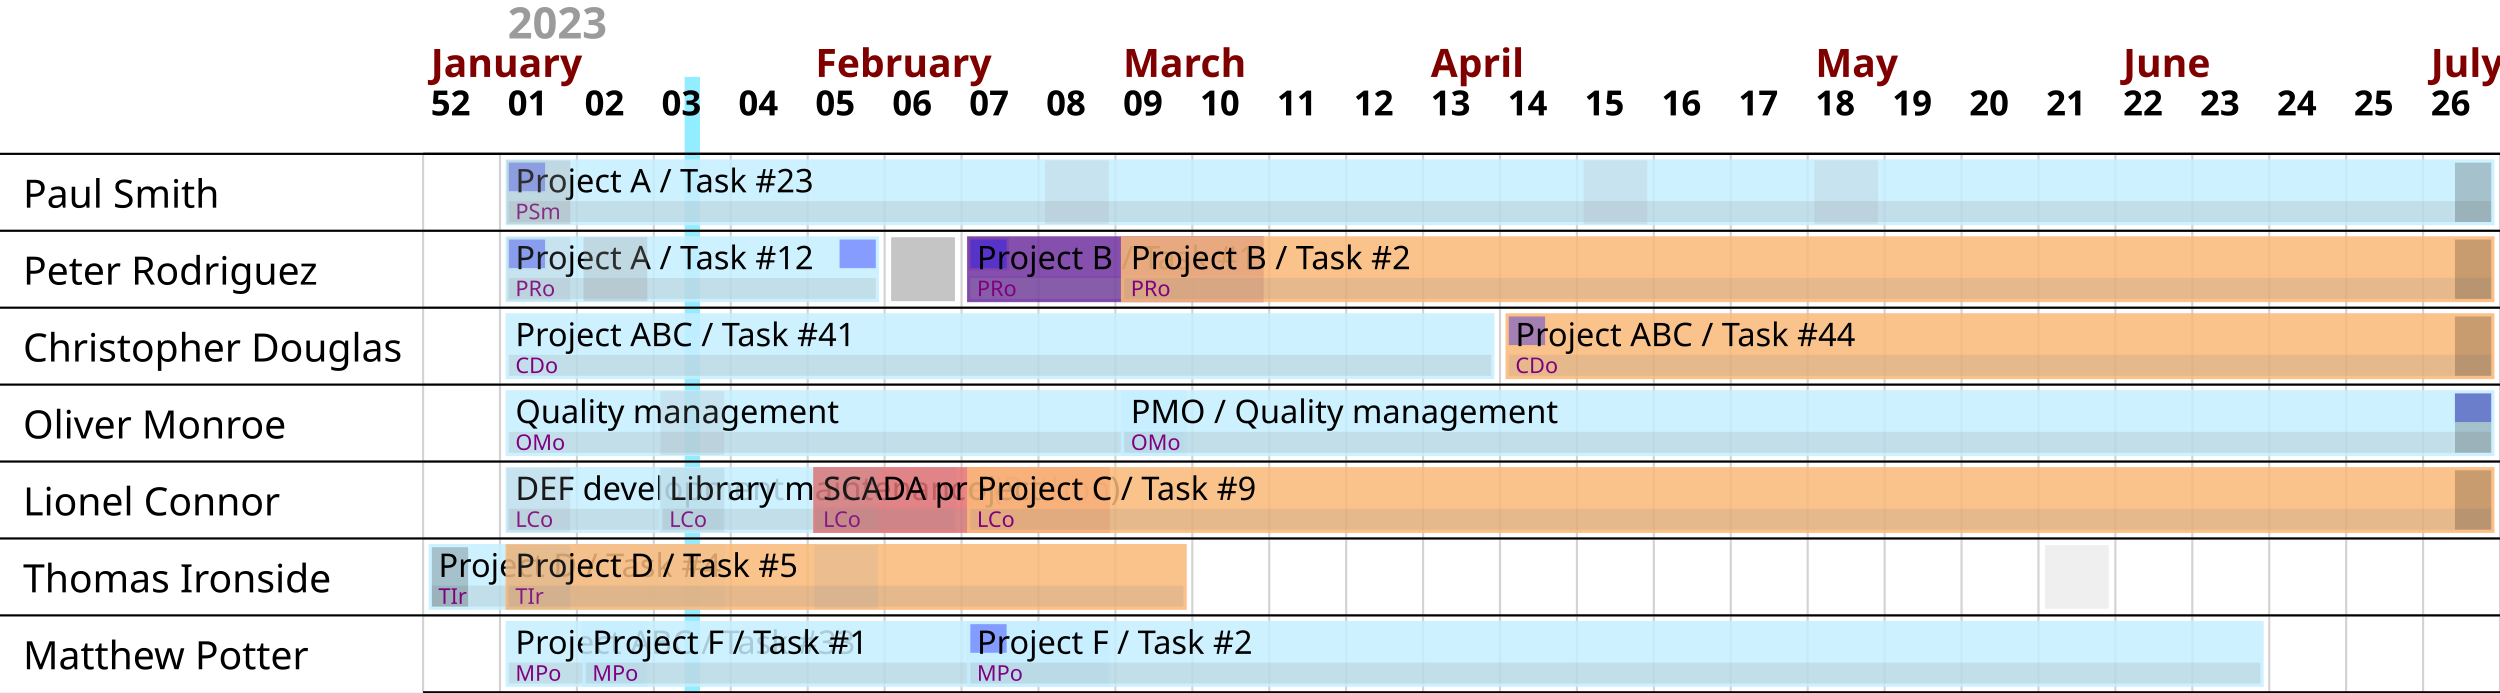
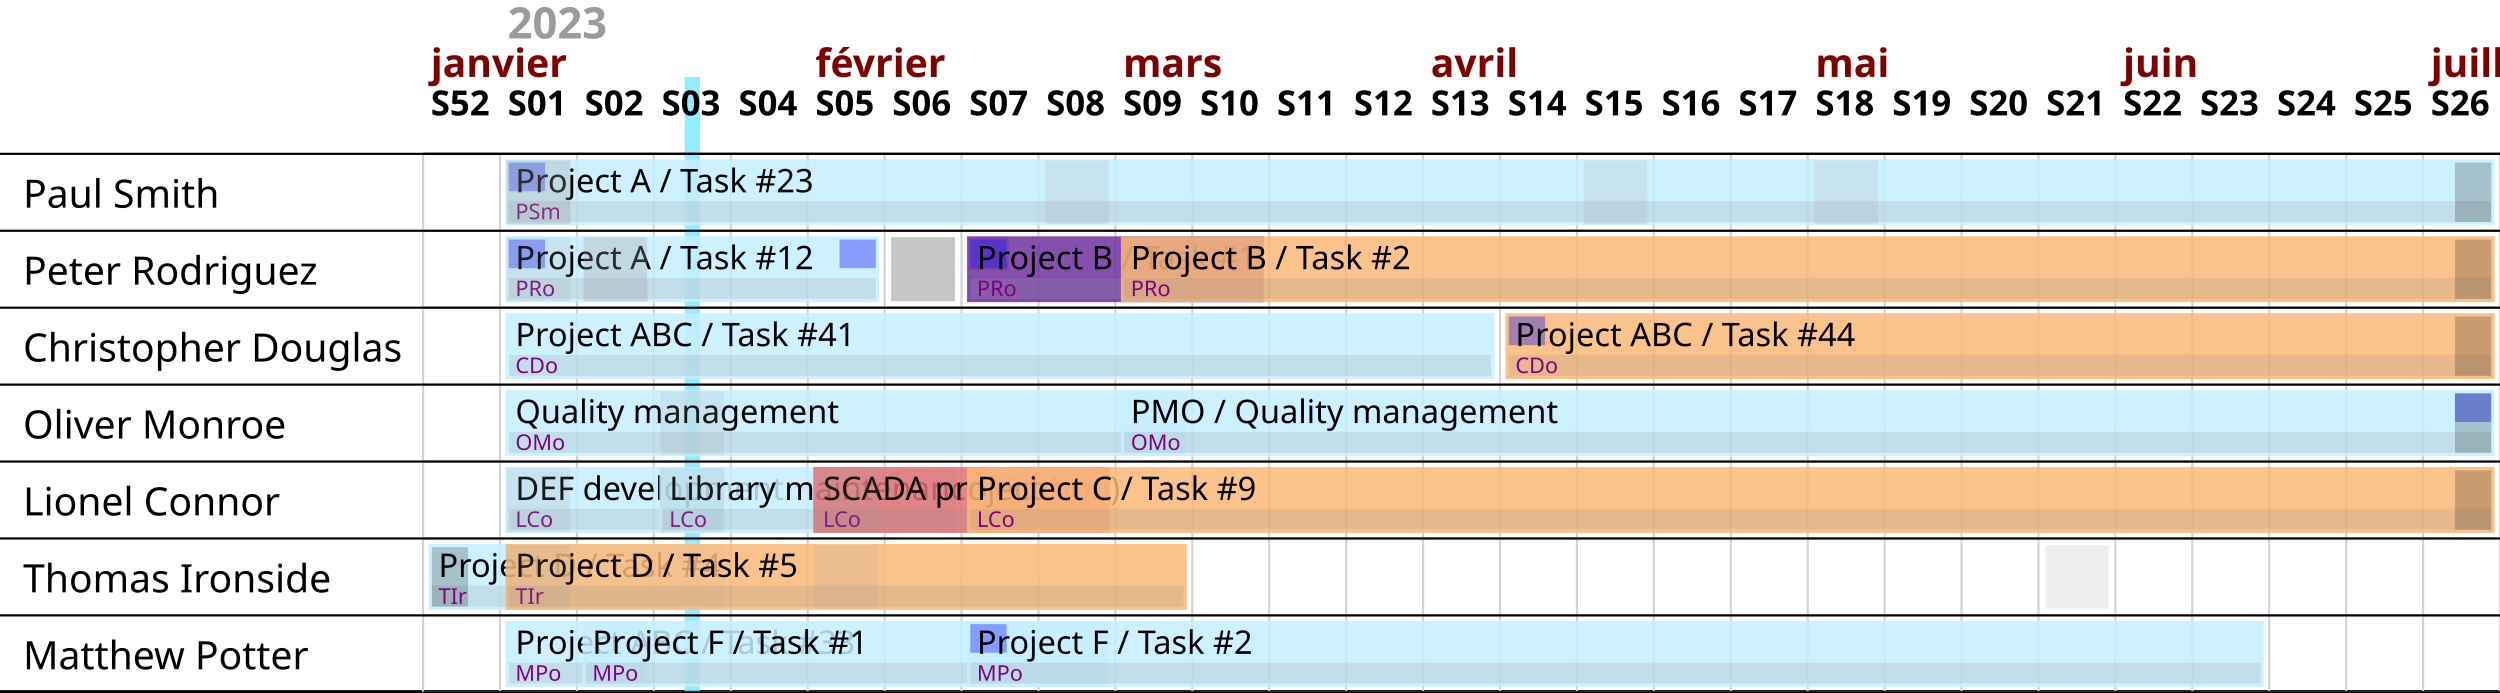
<svg xmlns="http://www.w3.org/2000/svg" baseProfile="full" height="318.898" version="1.1" width="1151.575">
  <defs />
  <rect fill="white" height="318.898" opacity="1" stroke-width="0" width="1151.575" x="0.0" y="0.0" />
+   <line stroke="black" stroke-width="2" x1="0.0" x2="1151.575" y1="318.898" y2="318.898" />
  <g>
    <g id="vlines" stroke="lightgray">
      <line x1="194.882" x2="194.882" y1="70.866" y2="318.898" />
-       <text fill="#800000" font-family="Yu Gothic UI" font-size="18" font-weight="bold" stroke="#800000" stroke-width="0" x="198.425" y="35.433">January</text>
-       <text fill="black" font-family="Yu Gothic UI" font-size="16" font-weight="bold" stroke="black" stroke-width="0" x="198.425" y="53.15">52</text>
+       <text fill="#800000" font-family="Yu Gothic UI" font-size="18" font-weight="bold" stroke="#800000" stroke-width="0" x="198.425" y="35.433">janvier</text>
+       <text fill="black" font-family="Yu Gothic UI" font-size="16" font-weight="bold" stroke="black" stroke-width="0" x="198.425" y="53.15">S52</text>
      <line x1="230.315" x2="230.315" y1="70.866" y2="318.898" />
      <text fill="#9b9b9b" font-family="Yu Gothic UI" font-size="20" font-weight="bold" stroke="#9b9b9b" stroke-width="0" x="233.858" y="17.717">2023</text>
-       <text fill="black" font-family="Yu Gothic UI" font-size="16" font-weight="bold" stroke="black" stroke-width="0" x="233.858" y="53.15">01</text>
+       <text fill="black" font-family="Yu Gothic UI" font-size="16" font-weight="bold" stroke="black" stroke-width="0" x="233.858" y="53.15">S01</text>
      <line x1="265.748" x2="265.748" y1="70.866" y2="318.898" />
-       <text fill="black" font-family="Yu Gothic UI" font-size="16" font-weight="bold" stroke="black" stroke-width="0" x="269.291" y="53.15">02</text>
+       <text fill="black" font-family="Yu Gothic UI" font-size="16" font-weight="bold" stroke="black" stroke-width="0" x="269.291" y="53.15">S02</text>
      <line x1="301.181" x2="301.181" y1="70.866" y2="318.898" />
      <rect fill="#76e9ff" height="283.465" opacity="0.8" stroke="lightgray" stroke-width="0" width="7.087" x="315.354" y="35.433" />
-       <text fill="black" font-family="Yu Gothic UI" font-size="16" font-weight="bold" stroke="black" stroke-width="0" x="304.724" y="53.15">03</text>
+       <text fill="black" font-family="Yu Gothic UI" font-size="16" font-weight="bold" stroke="black" stroke-width="0" x="304.724" y="53.15">S03</text>
      <line x1="336.614" x2="336.614" y1="70.866" y2="318.898" />
-       <text fill="black" font-family="Yu Gothic UI" font-size="16" font-weight="bold" stroke="black" stroke-width="0" x="340.157" y="53.15">04</text>
+       <text fill="black" font-family="Yu Gothic UI" font-size="16" font-weight="bold" stroke="black" stroke-width="0" x="340.157" y="53.15">S04</text>
      <line x1="372.047" x2="372.047" y1="70.866" y2="318.898" />
-       <text fill="#800000" font-family="Yu Gothic UI" font-size="18" font-weight="bold" stroke="#800000" stroke-width="0" x="375.591" y="35.433">February</text>
-       <text fill="black" font-family="Yu Gothic UI" font-size="16" font-weight="bold" stroke="black" stroke-width="0" x="375.591" y="53.15">05</text>
+       <text fill="#800000" font-family="Yu Gothic UI" font-size="18" font-weight="bold" stroke="#800000" stroke-width="0" x="375.591" y="35.433">février</text>
+       <text fill="black" font-family="Yu Gothic UI" font-size="16" font-weight="bold" stroke="black" stroke-width="0" x="375.591" y="53.15">S05</text>
      <line x1="407.48" x2="407.48" y1="70.866" y2="318.898" />
-       <text fill="black" font-family="Yu Gothic UI" font-size="16" font-weight="bold" stroke="black" stroke-width="0" x="411.024" y="53.15">06</text>
+       <text fill="black" font-family="Yu Gothic UI" font-size="16" font-weight="bold" stroke="black" stroke-width="0" x="411.024" y="53.15">S06</text>
      <line x1="442.913" x2="442.913" y1="70.866" y2="318.898" />
-       <text fill="black" font-family="Yu Gothic UI" font-size="16" font-weight="bold" stroke="black" stroke-width="0" x="446.457" y="53.15">07</text>
+       <text fill="black" font-family="Yu Gothic UI" font-size="16" font-weight="bold" stroke="black" stroke-width="0" x="446.457" y="53.15">S07</text>
      <line x1="478.346" x2="478.346" y1="70.866" y2="318.898" />
-       <text fill="black" font-family="Yu Gothic UI" font-size="16" font-weight="bold" stroke="black" stroke-width="0" x="481.89" y="53.15">08</text>
+       <text fill="black" font-family="Yu Gothic UI" font-size="16" font-weight="bold" stroke="black" stroke-width="0" x="481.89" y="53.15">S08</text>
      <line x1="513.78" x2="513.78" y1="70.866" y2="318.898" />
-       <text fill="#800000" font-family="Yu Gothic UI" font-size="18" font-weight="bold" stroke="#800000" stroke-width="0" x="517.323" y="35.433">March</text>
-       <text fill="black" font-family="Yu Gothic UI" font-size="16" font-weight="bold" stroke="black" stroke-width="0" x="517.323" y="53.15">09</text>
+       <text fill="#800000" font-family="Yu Gothic UI" font-size="18" font-weight="bold" stroke="#800000" stroke-width="0" x="517.323" y="35.433">mars</text>
+       <text fill="black" font-family="Yu Gothic UI" font-size="16" font-weight="bold" stroke="black" stroke-width="0" x="517.323" y="53.15">S09</text>
      <line x1="549.213" x2="549.213" y1="70.866" y2="318.898" />
-       <text fill="black" font-family="Yu Gothic UI" font-size="16" font-weight="bold" stroke="black" stroke-width="0" x="552.756" y="53.15">10</text>
+       <text fill="black" font-family="Yu Gothic UI" font-size="16" font-weight="bold" stroke="black" stroke-width="0" x="552.756" y="53.15">S10</text>
      <line x1="584.646" x2="584.646" y1="70.866" y2="318.898" />
-       <text fill="black" font-family="Yu Gothic UI" font-size="16" font-weight="bold" stroke="black" stroke-width="0" x="588.189" y="53.15">11</text>
+       <text fill="black" font-family="Yu Gothic UI" font-size="16" font-weight="bold" stroke="black" stroke-width="0" x="588.189" y="53.15">S11</text>
      <line x1="620.079" x2="620.079" y1="70.866" y2="318.898" />
-       <text fill="black" font-family="Yu Gothic UI" font-size="16" font-weight="bold" stroke="black" stroke-width="0" x="623.622" y="53.15">12</text>
+       <text fill="black" font-family="Yu Gothic UI" font-size="16" font-weight="bold" stroke="black" stroke-width="0" x="623.622" y="53.15">S12</text>
      <line x1="655.512" x2="655.512" y1="70.866" y2="318.898" />
-       <text fill="#800000" font-family="Yu Gothic UI" font-size="18" font-weight="bold" stroke="#800000" stroke-width="0" x="659.055" y="35.433">April</text>
-       <text fill="black" font-family="Yu Gothic UI" font-size="16" font-weight="bold" stroke="black" stroke-width="0" x="659.055" y="53.15">13</text>
+       <text fill="#800000" font-family="Yu Gothic UI" font-size="18" font-weight="bold" stroke="#800000" stroke-width="0" x="659.055" y="35.433">avril</text>
+       <text fill="black" font-family="Yu Gothic UI" font-size="16" font-weight="bold" stroke="black" stroke-width="0" x="659.055" y="53.15">S13</text>
      <line x1="690.945" x2="690.945" y1="70.866" y2="318.898" />
-       <text fill="black" font-family="Yu Gothic UI" font-size="16" font-weight="bold" stroke="black" stroke-width="0" x="694.488" y="53.15">14</text>
+       <text fill="black" font-family="Yu Gothic UI" font-size="16" font-weight="bold" stroke="black" stroke-width="0" x="694.488" y="53.15">S14</text>
      <line x1="726.378" x2="726.378" y1="70.866" y2="318.898" />
-       <text fill="black" font-family="Yu Gothic UI" font-size="16" font-weight="bold" stroke="black" stroke-width="0" x="729.921" y="53.15">15</text>
+       <text fill="black" font-family="Yu Gothic UI" font-size="16" font-weight="bold" stroke="black" stroke-width="0" x="729.921" y="53.15">S15</text>
      <line x1="761.811" x2="761.811" y1="70.866" y2="318.898" />
-       <text fill="black" font-family="Yu Gothic UI" font-size="16" font-weight="bold" stroke="black" stroke-width="0" x="765.354" y="53.15">16</text>
+       <text fill="black" font-family="Yu Gothic UI" font-size="16" font-weight="bold" stroke="black" stroke-width="0" x="765.354" y="53.15">S16</text>
      <line x1="797.244" x2="797.244" y1="70.866" y2="318.898" />
-       <text fill="black" font-family="Yu Gothic UI" font-size="16" font-weight="bold" stroke="black" stroke-width="0" x="800.787" y="53.15">17</text>
+       <text fill="black" font-family="Yu Gothic UI" font-size="16" font-weight="bold" stroke="black" stroke-width="0" x="800.787" y="53.15">S17</text>
      <line x1="832.677" x2="832.677" y1="70.866" y2="318.898" />
-       <text fill="#800000" font-family="Yu Gothic UI" font-size="18" font-weight="bold" stroke="#800000" stroke-width="0" x="836.22" y="35.433">May</text>
-       <text fill="black" font-family="Yu Gothic UI" font-size="16" font-weight="bold" stroke="black" stroke-width="0" x="836.22" y="53.15">18</text>
+       <text fill="#800000" font-family="Yu Gothic UI" font-size="18" font-weight="bold" stroke="#800000" stroke-width="0" x="836.22" y="35.433">mai</text>
+       <text fill="black" font-family="Yu Gothic UI" font-size="16" font-weight="bold" stroke="black" stroke-width="0" x="836.22" y="53.15">S18</text>
      <line x1="868.11" x2="868.11" y1="70.866" y2="318.898" />
-       <text fill="black" font-family="Yu Gothic UI" font-size="16" font-weight="bold" stroke="black" stroke-width="0" x="871.654" y="53.15">19</text>
+       <text fill="black" font-family="Yu Gothic UI" font-size="16" font-weight="bold" stroke="black" stroke-width="0" x="871.654" y="53.15">S19</text>
      <line x1="903.543" x2="903.543" y1="70.866" y2="318.898" />
-       <text fill="black" font-family="Yu Gothic UI" font-size="16" font-weight="bold" stroke="black" stroke-width="0" x="907.087" y="53.15">20</text>
+       <text fill="black" font-family="Yu Gothic UI" font-size="16" font-weight="bold" stroke="black" stroke-width="0" x="907.087" y="53.15">S20</text>
      <line x1="938.976" x2="938.976" y1="70.866" y2="318.898" />
-       <text fill="black" font-family="Yu Gothic UI" font-size="16" font-weight="bold" stroke="black" stroke-width="0" x="942.52" y="53.15">21</text>
+       <text fill="black" font-family="Yu Gothic UI" font-size="16" font-weight="bold" stroke="black" stroke-width="0" x="942.52" y="53.15">S21</text>
      <line x1="974.409" x2="974.409" y1="70.866" y2="318.898" />
-       <text fill="#800000" font-family="Yu Gothic UI" font-size="18" font-weight="bold" stroke="#800000" stroke-width="0" x="977.953" y="35.433">June</text>
-       <text fill="black" font-family="Yu Gothic UI" font-size="16" font-weight="bold" stroke="black" stroke-width="0" x="977.953" y="53.15">22</text>
+       <text fill="#800000" font-family="Yu Gothic UI" font-size="18" font-weight="bold" stroke="#800000" stroke-width="0" x="977.953" y="35.433">juin</text>
+       <text fill="black" font-family="Yu Gothic UI" font-size="16" font-weight="bold" stroke="black" stroke-width="0" x="977.953" y="53.15">S22</text>
      <line x1="1009.842" x2="1009.842" y1="70.866" y2="318.898" />
-       <text fill="black" font-family="Yu Gothic UI" font-size="16" font-weight="bold" stroke="black" stroke-width="0" x="1013.386" y="53.15">23</text>
+       <text fill="black" font-family="Yu Gothic UI" font-size="16" font-weight="bold" stroke="black" stroke-width="0" x="1013.386" y="53.15">S23</text>
      <line x1="1045.276" x2="1045.276" y1="70.866" y2="318.898" />
-       <text fill="black" font-family="Yu Gothic UI" font-size="16" font-weight="bold" stroke="black" stroke-width="0" x="1048.819" y="53.15">24</text>
+       <text fill="black" font-family="Yu Gothic UI" font-size="16" font-weight="bold" stroke="black" stroke-width="0" x="1048.819" y="53.15">S24</text>
      <line x1="1080.709" x2="1080.709" y1="70.866" y2="318.898" />
-       <text fill="black" font-family="Yu Gothic UI" font-size="16" font-weight="bold" stroke="black" stroke-width="0" x="1084.252" y="53.15">25</text>
+       <text fill="black" font-family="Yu Gothic UI" font-size="16" font-weight="bold" stroke="black" stroke-width="0" x="1084.252" y="53.15">S25</text>
      <line x1="1116.142" x2="1116.142" y1="70.866" y2="318.898" />
-       <text fill="#800000" font-family="Yu Gothic UI" font-size="18" font-weight="bold" stroke="#800000" stroke-width="0" x="1119.685" y="35.433">July</text>
-       <text fill="black" font-family="Yu Gothic UI" font-size="16" font-weight="bold" stroke="black" stroke-width="0" x="1119.685" y="53.15">26</text>
+       <text fill="#800000" font-family="Yu Gothic UI" font-size="18" font-weight="bold" stroke="#800000" stroke-width="0" x="1119.685" y="35.433">juillet</text>
+       <text fill="black" font-family="Yu Gothic UI" font-size="16" font-weight="bold" stroke="black" stroke-width="0" x="1119.685" y="53.15">S26</text>
      <line x1="1151.575" x2="1151.575" y1="70.866" y2="318.898" />
    </g>
    <g id="hlines" stroke="lightgray">
      <line x1="194.882" x2="1151.575" y1="70.866" y2="70.866" />
      <line x1="194.882" x2="1151.575" y1="106.299" y2="106.299" />
      <line x1="194.882" x2="1151.575" y1="141.732" y2="141.732" />
      <line x1="194.882" x2="1151.575" y1="177.165" y2="177.165" />
      <line x1="194.882" x2="1151.575" y1="212.598" y2="212.598" />
      <line x1="194.882" x2="1151.575" y1="248.031" y2="248.031" />
      <line x1="194.882" x2="1151.575" y1="283.465" y2="283.465" />
      <line x1="194.882" x2="1151.575" y1="318.898" y2="318.898" />
    </g>
    <line stroke="black" x1="194.882" x2="1151.575" y1="70.866" y2="70.866" />
    <line stroke="black" x1="194.882" x2="1151.575" y1="318.898" y2="318.898" />
  </g>
  <g>
    <g id="Project_A___Task_#23">
      <rect fill="#c6eeff" height="28.346" opacity="0.85" stroke="#c6eeff" stroke-width="2" width="914.173" x="233.858" y="74.409" />
      <rect fill="#909090" height="10.63" opacity="0.2" stroke="#c6eeff" stroke-width="1" width="914.173" x="233.858" y="92.126" />
      <rect fill="#0000FF" height="14.173" opacity="0.35" stroke="#c6eeff" stroke-width="1" width="17.717" x="233.858" y="74.409" />
      <rect fill="#000000" height="28.346" opacity="0.2" stroke="#c6eeff" stroke-width="1" width="17.717" x="1130.315" y="74.409" />
      <rect fill="#F08000" height="10.63" opacity="0.35" stroke="#c6eeff" stroke-width="1" width="0.0" x="233.858" y="92.126" />
      <text fill="black" font-family="Yu Gothic UI" font-size="15" stroke="black" stroke-width="0" x="237.402" y="88.583">Project A / Task #23</text>
      <text fill="purple" font-family="Yu Gothic UI" font-size="10" stroke="black" stroke-width="0" x="237.402" y="100.984">PSm</text>
    </g>
    <g>
      <text fill="black" font-family="Yu Gothic UI" font-size="18" stroke="black" stroke-width="0" x="10.63" y="95.669">Paul Smith</text>
    </g>
    <g>
      <rect fill="#999999" height="28.346" opacity="0.163" stroke="#999999" stroke-width="1" width="28.346" x="233.858" y="74.409" />
      <rect fill="#999999" height="28.346" opacity="0.163" stroke="#999999" stroke-width="1" width="28.346" x="233.858" y="74.409" />
      <rect fill="#999999" height="28.346" opacity="0.163" stroke="#999999" stroke-width="1" width="28.346" x="481.89" y="74.409" />
      <rect fill="#999999" height="28.346" opacity="0.163" stroke="#999999" stroke-width="1" width="28.346" x="729.921" y="74.409" />
      <rect fill="#999999" height="28.346" opacity="0.163" stroke="#999999" stroke-width="1" width="28.346" x="836.22" y="74.409" />
    </g>
    <line stroke="black" x1="0.0" x2="1151.575" y1="70.866" y2="70.866" />
    <g id="Project_A___Task_#12">
      <rect fill="#c6eeff" height="28.346" opacity="0.85" stroke="#c6eeff" stroke-width="2" width="170.079" x="233.858" y="109.843" />
      <rect fill="#909090" height="10.63" opacity="0.2" stroke="#c6eeff" stroke-width="1" width="170.079" x="233.858" y="127.559" />
      <rect fill="#0000FF" height="14.173" opacity="0.35" stroke="#c6eeff" stroke-width="1" width="17.717" x="233.858" y="109.843" />
      <rect fill="#0000FF" height="14.173" opacity="0.35" stroke="#c6eeff" stroke-width="1" width="17.717" x="386.22" y="109.843" />
      <rect fill="#F08000" height="10.63" opacity="0.35" stroke="#c6eeff" stroke-width="1" width="0.0" x="233.858" y="127.559" />
      <text fill="black" font-family="Yu Gothic UI" font-size="15" stroke="black" stroke-width="0" x="237.402" y="124.016">Project A / Task #12</text>
      <text fill="purple" font-family="Yu Gothic UI" font-size="10" stroke="black" stroke-width="0" x="237.402" y="136.417">PRo</text>
    </g>
    <g id="Project_B___Task_#1">
      <rect fill="#7030a0" height="28.346" opacity="0.85" stroke="#7030a0" stroke-width="2" width="134.646" x="446.457" y="109.843" />
      <rect fill="#909090" height="10.63" opacity="0.2" stroke="#7030a0" stroke-width="1" width="134.646" x="446.457" y="127.559" />
      <rect fill="#0000FF" height="14.173" opacity="0.35" stroke="#7030a0" stroke-width="1" width="17.717" x="446.457" y="109.843" />
      <rect fill="#F08000" height="10.63" opacity="0.35" stroke="#7030a0" stroke-width="1" width="0.0" x="446.457" y="127.559" />
      <text fill="black" font-family="Yu Gothic UI" font-size="15" stroke="black" stroke-width="0" x="450" y="124.016">Project B / Task #1</text>
      <text fill="purple" font-family="Yu Gothic UI" font-size="10" stroke="black" stroke-width="0" x="450" y="136.417">PRo</text>
    </g>
    <g id="Project_B___Task_#2">
      <rect fill="#fab978" height="28.346" opacity="0.85" stroke="#fab978" stroke-width="2" width="630.709" x="517.323" y="109.843" />
      <rect fill="#909090" height="10.63" opacity="0.2" stroke="#fab978" stroke-width="1" width="630.709" x="517.323" y="127.559" />
      <rect fill="#000000" height="28.346" opacity="0.2" stroke="#fab978" stroke-width="1" width="17.717" x="1130.315" y="109.843" />
      <rect fill="#F08000" height="10.63" opacity="0.35" stroke="#fab978" stroke-width="1" width="0.0" x="517.323" y="127.559" />
      <text fill="black" font-family="Yu Gothic UI" font-size="15" stroke="black" stroke-width="0" x="520.866" y="124.016">Project B / Task #2</text>
      <text fill="purple" font-family="Yu Gothic UI" font-size="10" stroke="black" stroke-width="0" x="520.866" y="136.417">PRo</text>
    </g>
    <g>
      <text fill="black" font-family="Yu Gothic UI" font-size="18" stroke="black" stroke-width="0" x="10.63" y="131.102">Peter Rodriguez</text>
    </g>
    <g>
      <rect fill="#999999" height="28.346" opacity="0.163" stroke="#999999" stroke-width="1" width="28.346" x="233.858" y="109.843" />
      <rect fill="#999999" height="28.346" opacity="0.163" stroke="#999999" stroke-width="1" width="28.346" x="269.291" y="109.843" />
      <rect fill="#999999" height="28.346" opacity="0.163" stroke="#999999" stroke-width="1" width="28.346" x="269.291" y="109.843" />
      <rect fill="#999999" height="28.346" opacity="0.163" stroke="#999999" stroke-width="1" width="28.346" x="411.024" y="109.843" />
      <rect fill="#999999" height="28.346" opacity="0.163" stroke="#999999" stroke-width="1" width="28.346" x="411.024" y="109.843" />
      <rect fill="#999999" height="28.346" opacity="0.163" stroke="#999999" stroke-width="1" width="28.346" x="411.024" y="109.843" />
      <rect fill="#999999" height="28.346" opacity="0.163" stroke="#999999" stroke-width="1" width="28.346" x="411.024" y="109.843" />
      <rect fill="#999999" height="28.346" opacity="0.163" stroke="#999999" stroke-width="1" width="28.346" x="411.024" y="109.843" />
    </g>
    <line stroke="black" x1="0.0" x2="1151.575" y1="106.299" y2="106.299" />
    <g id="Project_ABC___Task_#41">
      <rect fill="#c6eeff" height="28.346" opacity="0.85" stroke="#c6eeff" stroke-width="2" width="453.543" x="233.858" y="145.276" />
      <rect fill="#909090" height="10.63" opacity="0.2" stroke="#c6eeff" stroke-width="1" width="453.543" x="233.858" y="162.992" />
      <rect fill="#F08000" height="10.63" opacity="0.35" stroke="#c6eeff" stroke-width="1" width="0.0" x="233.858" y="162.992" />
      <text fill="black" font-family="Yu Gothic UI" font-size="15" stroke="black" stroke-width="0" x="237.402" y="159.449">Project ABC / Task #41</text>
      <text fill="purple" font-family="Yu Gothic UI" font-size="10" stroke="black" stroke-width="0" x="237.402" y="171.85">CDo</text>
    </g>
    <g id="Project_ABC___Task_#44">
      <rect fill="#fab978" height="28.346" opacity="0.85" stroke="#fab978" stroke-width="2" width="453.543" x="694.488" y="145.276" />
      <rect fill="#909090" height="10.63" opacity="0.2" stroke="#fab978" stroke-width="1" width="453.543" x="694.488" y="162.992" />
      <rect fill="#0000FF" height="14.173" opacity="0.35" stroke="#fab978" stroke-width="1" width="17.717" x="694.488" y="145.276" />
      <rect fill="#000000" height="28.346" opacity="0.2" stroke="#fab978" stroke-width="1" width="17.717" x="1130.315" y="145.276" />
      <rect fill="#F08000" height="10.63" opacity="0.35" stroke="#fab978" stroke-width="1" width="0.0" x="694.488" y="162.992" />
      <text fill="black" font-family="Yu Gothic UI" font-size="15" stroke="black" stroke-width="0" x="698.031" y="159.449">Project ABC / Task #44</text>
      <text fill="purple" font-family="Yu Gothic UI" font-size="10" stroke="black" stroke-width="0" x="698.031" y="171.85">CDo</text>
    </g>
    <g>
      <text fill="black" font-family="Yu Gothic UI" font-size="18" stroke="black" stroke-width="0" x="10.63" y="166.535">Christopher Douglas</text>
    </g>
    <g />
    <line stroke="black" x1="0.0" x2="1151.575" y1="141.732" y2="141.732" />
    <g id="Quality_management">
      <rect fill="#c6eeff" height="28.346" opacity="0.85" stroke="#c6eeff" stroke-width="2" width="311.811" x="233.858" y="180.709" />
      <rect fill="#909090" height="10.63" opacity="0.2" stroke="#c6eeff" stroke-width="1" width="311.811" x="233.858" y="198.425" />
      <rect fill="#F08000" height="10.63" opacity="0.35" stroke="#c6eeff" stroke-width="1" width="0.0" x="233.858" y="198.425" />
      <text fill="black" font-family="Yu Gothic UI" font-size="15" stroke="black" stroke-width="0" x="237.402" y="194.882">Quality management</text>
      <text fill="purple" font-family="Yu Gothic UI" font-size="10" stroke="black" stroke-width="0" x="237.402" y="207.283">OMo</text>
    </g>
    <g id="PMO___Quality_management">
      <rect fill="#c6eeff" height="28.346" opacity="0.85" stroke="#c6eeff" stroke-width="2" width="630.709" x="517.323" y="180.709" />
      <rect fill="#909090" height="10.63" opacity="0.2" stroke="#c6eeff" stroke-width="1" width="630.709" x="517.323" y="198.425" />
      <rect fill="#0000FF" height="14.173" opacity="0.35" stroke="#c6eeff" stroke-width="1" width="17.717" x="1130.315" y="180.709" />
      <rect fill="#000000" height="28.346" opacity="0.2" stroke="#c6eeff" stroke-width="1" width="17.717" x="1130.315" y="180.709" />
      <rect fill="#F08000" height="10.63" opacity="0.35" stroke="#c6eeff" stroke-width="1" width="0.0" x="517.323" y="198.425" />
      <text fill="black" font-family="Yu Gothic UI" font-size="15" stroke="black" stroke-width="0" x="520.866" y="194.882">PMO / Quality management</text>
      <text fill="purple" font-family="Yu Gothic UI" font-size="10" stroke="black" stroke-width="0" x="520.866" y="207.283">OMo</text>
    </g>
    <g>
      <text fill="black" font-family="Yu Gothic UI" font-size="18" stroke="black" stroke-width="0" x="10.63" y="201.968">Oliver Monroe</text>
    </g>
    <g>
      <rect fill="#999999" height="28.346" opacity="0.163" stroke="#999999" stroke-width="1" width="28.346" x="304.724" y="180.709" />
    </g>
    <line stroke="black" x1="0.0" x2="1151.575" y1="177.165" y2="177.165" />
    <g id="DEF_development">
      <rect fill="#c6eeff" height="28.346" opacity="0.85" stroke="#c6eeff" stroke-width="2" width="99.213" x="233.858" y="216.142" />
      <rect fill="#909090" height="10.63" opacity="0.2" stroke="#c6eeff" stroke-width="1" width="99.213" x="233.858" y="233.858" />
      <rect fill="#F08000" height="10.63" opacity="0.35" stroke="#c6eeff" stroke-width="1" width="0.0" x="233.858" y="233.858" />
      <text fill="black" font-family="Yu Gothic UI" font-size="15" stroke="black" stroke-width="0" x="237.402" y="230.315">DEF development</text>
      <text fill="purple" font-family="Yu Gothic UI" font-size="10" stroke="black" stroke-width="0" x="237.402" y="242.717">LCo</text>
    </g>
    <g id="Library_maintenance__Python_">
      <rect fill="#c6eeff" height="28.346" opacity="0.85" stroke="#c6eeff" stroke-width="2" width="134.646" x="304.724" y="216.142" />
      <rect fill="#909090" height="10.63" opacity="0.2" stroke="#c6eeff" stroke-width="1" width="134.646" x="304.724" y="233.858" />
      <rect fill="#F08000" height="10.63" opacity="0.35" stroke="#c6eeff" stroke-width="1" width="0.0" x="304.724" y="233.858" />
      <text fill="black" font-family="Yu Gothic UI" font-size="15" stroke="black" stroke-width="0" x="308.268" y="230.315">Library maintenance (Python)</text>
      <text fill="purple" font-family="Yu Gothic UI" font-size="10" stroke="black" stroke-width="0" x="308.268" y="242.717">LCo</text>
    </g>
    <g id="SCADA_project">
      <rect fill="#e47172" height="28.346" opacity="0.85" stroke="#e47172" stroke-width="2" width="134.646" x="375.591" y="216.142" />
      <rect fill="#909090" height="10.63" opacity="0.2" stroke="#e47172" stroke-width="1" width="134.646" x="375.591" y="233.858" />
      <rect fill="#F08000" height="10.63" opacity="0.35" stroke="#e47172" stroke-width="1" width="0.0" x="375.591" y="233.858" />
      <text fill="black" font-family="Yu Gothic UI" font-size="15" stroke="black" stroke-width="0" x="379.134" y="230.315">SCADA project</text>
      <text fill="purple" font-family="Yu Gothic UI" font-size="10" stroke="black" stroke-width="0" x="379.134" y="242.717">LCo</text>
    </g>
    <g id="Project_C___Task_#9">
      <rect fill="#fab978" height="28.346" opacity="0.85" stroke="#fab978" stroke-width="2" width="701.575" x="446.457" y="216.142" />
      <rect fill="#909090" height="10.63" opacity="0.2" stroke="#fab978" stroke-width="1" width="701.575" x="446.457" y="233.858" />
      <rect fill="#000000" height="28.346" opacity="0.2" stroke="#fab978" stroke-width="1" width="17.717" x="1130.315" y="216.142" />
      <rect fill="#F08000" height="10.63" opacity="0.35" stroke="#fab978" stroke-width="1" width="0.0" x="446.457" y="233.858" />
      <text fill="black" font-family="Yu Gothic UI" font-size="15" stroke="black" stroke-width="0" x="450" y="230.315">Project C / Task #9</text>
      <text fill="purple" font-family="Yu Gothic UI" font-size="10" stroke="black" stroke-width="0" x="450" y="242.717">LCo</text>
    </g>
    <g>
      <text fill="black" font-family="Yu Gothic UI" font-size="18" stroke="black" stroke-width="0" x="10.63" y="237.402">Lionel Connor</text>
    </g>
    <g>
      <rect fill="#999999" height="28.346" opacity="0.163" stroke="#999999" stroke-width="1" width="28.346" x="233.858" y="216.142" />
      <rect fill="#999999" height="28.346" opacity="0.163" stroke="#999999" stroke-width="1" width="28.346" x="304.724" y="216.142" />
      <rect fill="#999999" height="28.346" opacity="0.163" stroke="#999999" stroke-width="1" width="28.346" x="375.591" y="216.142" />
    </g>
    <line stroke="black" x1="0.0" x2="1151.575" y1="212.598" y2="212.598" />
    <g id="Project_D___Task_#4">
      <rect fill="#c6eeff" height="28.346" opacity="0.85" stroke="#c6eeff" stroke-width="2" width="134.646" x="198.425" y="251.575" />
      <rect fill="#909090" height="10.63" opacity="0.2" stroke="#c6eeff" stroke-width="1" width="134.646" x="198.425" y="269.291" />
      <rect fill="#000000" height="28.346" opacity="0.2" stroke="#c6eeff" stroke-width="1" width="17.717" x="198.425" y="251.575" />
      <rect fill="#F08000" height="10.63" opacity="0.35" stroke="#c6eeff" stroke-width="1" width="0.0" x="198.425" y="269.291" />
      <text fill="black" font-family="Yu Gothic UI" font-size="15" stroke="black" stroke-width="0" x="201.968" y="265.748">Project D / Task #4</text>
      <text fill="purple" font-family="Yu Gothic UI" font-size="10" stroke="black" stroke-width="0" x="201.968" y="278.15">TIr</text>
    </g>
    <g id="Project_D___Task_#5">
      <rect fill="#fab978" height="28.346" opacity="0.85" stroke="#fab978" stroke-width="2" width="311.811" x="233.858" y="251.575" />
      <rect fill="#909090" height="10.63" opacity="0.2" stroke="#fab978" stroke-width="1" width="311.811" x="233.858" y="269.291" />
      <rect fill="#F08000" height="10.63" opacity="0.35" stroke="#fab978" stroke-width="1" width="0.0" x="233.858" y="269.291" />
      <text fill="black" font-family="Yu Gothic UI" font-size="15" stroke="black" stroke-width="0" x="237.402" y="265.748">Project D / Task #5</text>
      <text fill="purple" font-family="Yu Gothic UI" font-size="10" stroke="black" stroke-width="0" x="237.402" y="278.15">TIr</text>
    </g>
    <g>
      <text fill="black" font-family="Yu Gothic UI" font-size="18" stroke="black" stroke-width="0" x="10.63" y="272.835">Thomas Ironside</text>
    </g>
    <g>
      <rect fill="#999999" height="28.346" opacity="0.163" stroke="#999999" stroke-width="1" width="28.346" x="233.858" y="251.575" />
      <rect fill="#999999" height="28.346" opacity="0.163" stroke="#999999" stroke-width="1" width="28.346" x="375.591" y="251.575" />
      <rect fill="#999999" height="28.346" opacity="0.163" stroke="#999999" stroke-width="1" width="28.346" x="942.52" y="251.575" />
    </g>
    <line stroke="black" x1="0.0" x2="1151.575" y1="248.031" y2="248.031" />
    <g id="Project_ABC___Task_#33">
      <rect fill="#c6eeff" height="28.346" opacity="0.85" stroke="#c6eeff" stroke-width="2" width="63.78" x="233.858" y="287.008" />
      <rect fill="#909090" height="10.63" opacity="0.2" stroke="#c6eeff" stroke-width="1" width="63.78" x="233.858" y="304.724" />
      <rect fill="#F08000" height="10.63" opacity="0.35" stroke="#c6eeff" stroke-width="1" width="0.0" x="233.858" y="304.724" />
      <text fill="black" font-family="Yu Gothic UI" font-size="15" stroke="black" stroke-width="0" x="237.402" y="301.181">Project ABC / Task #33</text>
      <text fill="purple" font-family="Yu Gothic UI" font-size="10" stroke="black" stroke-width="0" x="237.402" y="313.583">MPo</text>
    </g>
    <g id="Project_F___Task_#1">
      <rect fill="#c6eeff" height="28.346" opacity="0.85" stroke="#c6eeff" stroke-width="2" width="240.945" x="269.291" y="287.008" />
      <rect fill="#909090" height="10.63" opacity="0.2" stroke="#c6eeff" stroke-width="1" width="240.945" x="269.291" y="304.724" />
      <rect fill="#F08000" height="10.63" opacity="0.35" stroke="#c6eeff" stroke-width="1" width="0.0" x="269.291" y="304.724" />
      <text fill="black" font-family="Yu Gothic UI" font-size="15" stroke="black" stroke-width="0" x="272.835" y="301.181">Project F / Task #1</text>
      <text fill="purple" font-family="Yu Gothic UI" font-size="10" stroke="black" stroke-width="0" x="272.835" y="313.583">MPo</text>
    </g>
    <g id="Project_F___Task_#2">
      <rect fill="#c6eeff" height="28.346" opacity="0.85" stroke="#c6eeff" stroke-width="2" width="595.276" x="446.457" y="287.008" />
      <rect fill="#909090" height="10.63" opacity="0.2" stroke="#c6eeff" stroke-width="1" width="595.276" x="446.457" y="304.724" />
      <rect fill="#0000FF" height="14.173" opacity="0.35" stroke="#c6eeff" stroke-width="1" width="17.717" x="446.457" y="287.008" />
      <rect fill="#F08000" height="10.63" opacity="0.35" stroke="#c6eeff" stroke-width="1" width="0.0" x="446.457" y="304.724" />
      <text fill="black" font-family="Yu Gothic UI" font-size="15" stroke="black" stroke-width="0" x="450" y="301.181">Project F / Task #2</text>
      <text fill="purple" font-family="Yu Gothic UI" font-size="10" stroke="black" stroke-width="0" x="450" y="313.583">MPo</text>
    </g>
    <g>
      <text fill="black" font-family="Yu Gothic UI" font-size="18" stroke="black" stroke-width="0" x="10.63" y="308.268">Matthew Potter</text>
    </g>
    <g />
    <line stroke="black" x1="0.0" x2="1151.575" y1="283.465" y2="283.465" />
  </g>
</svg>
